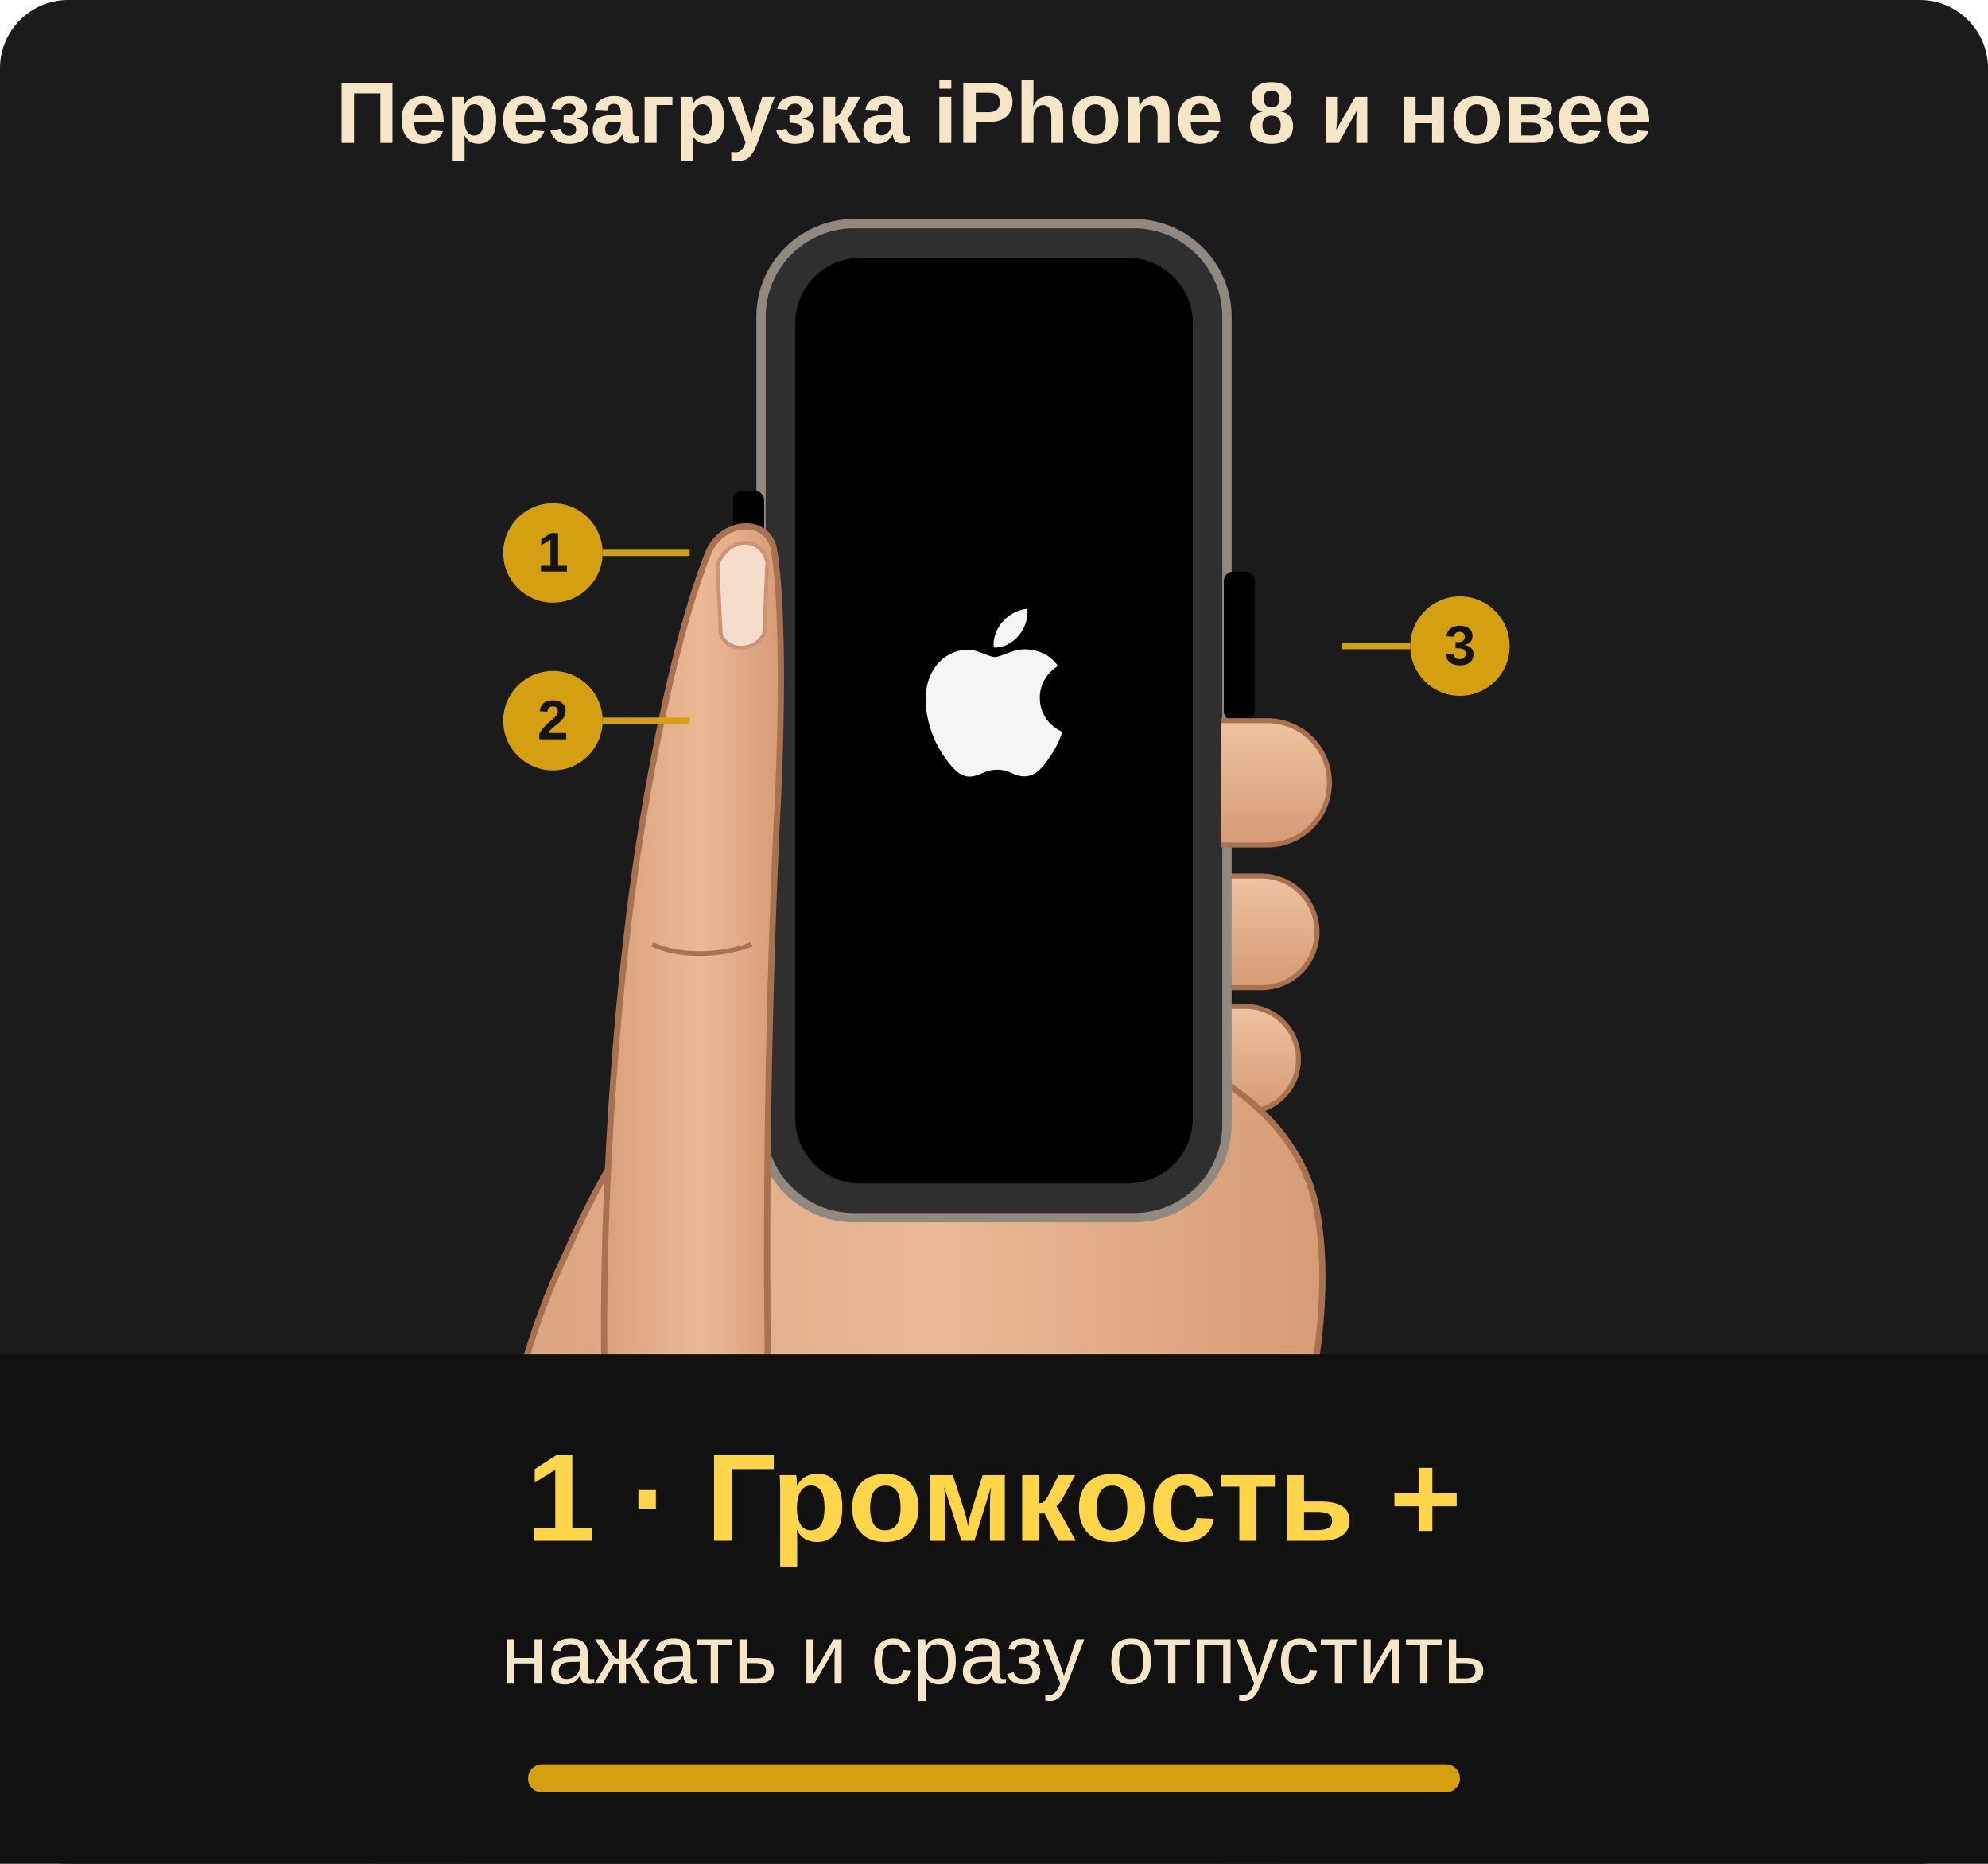
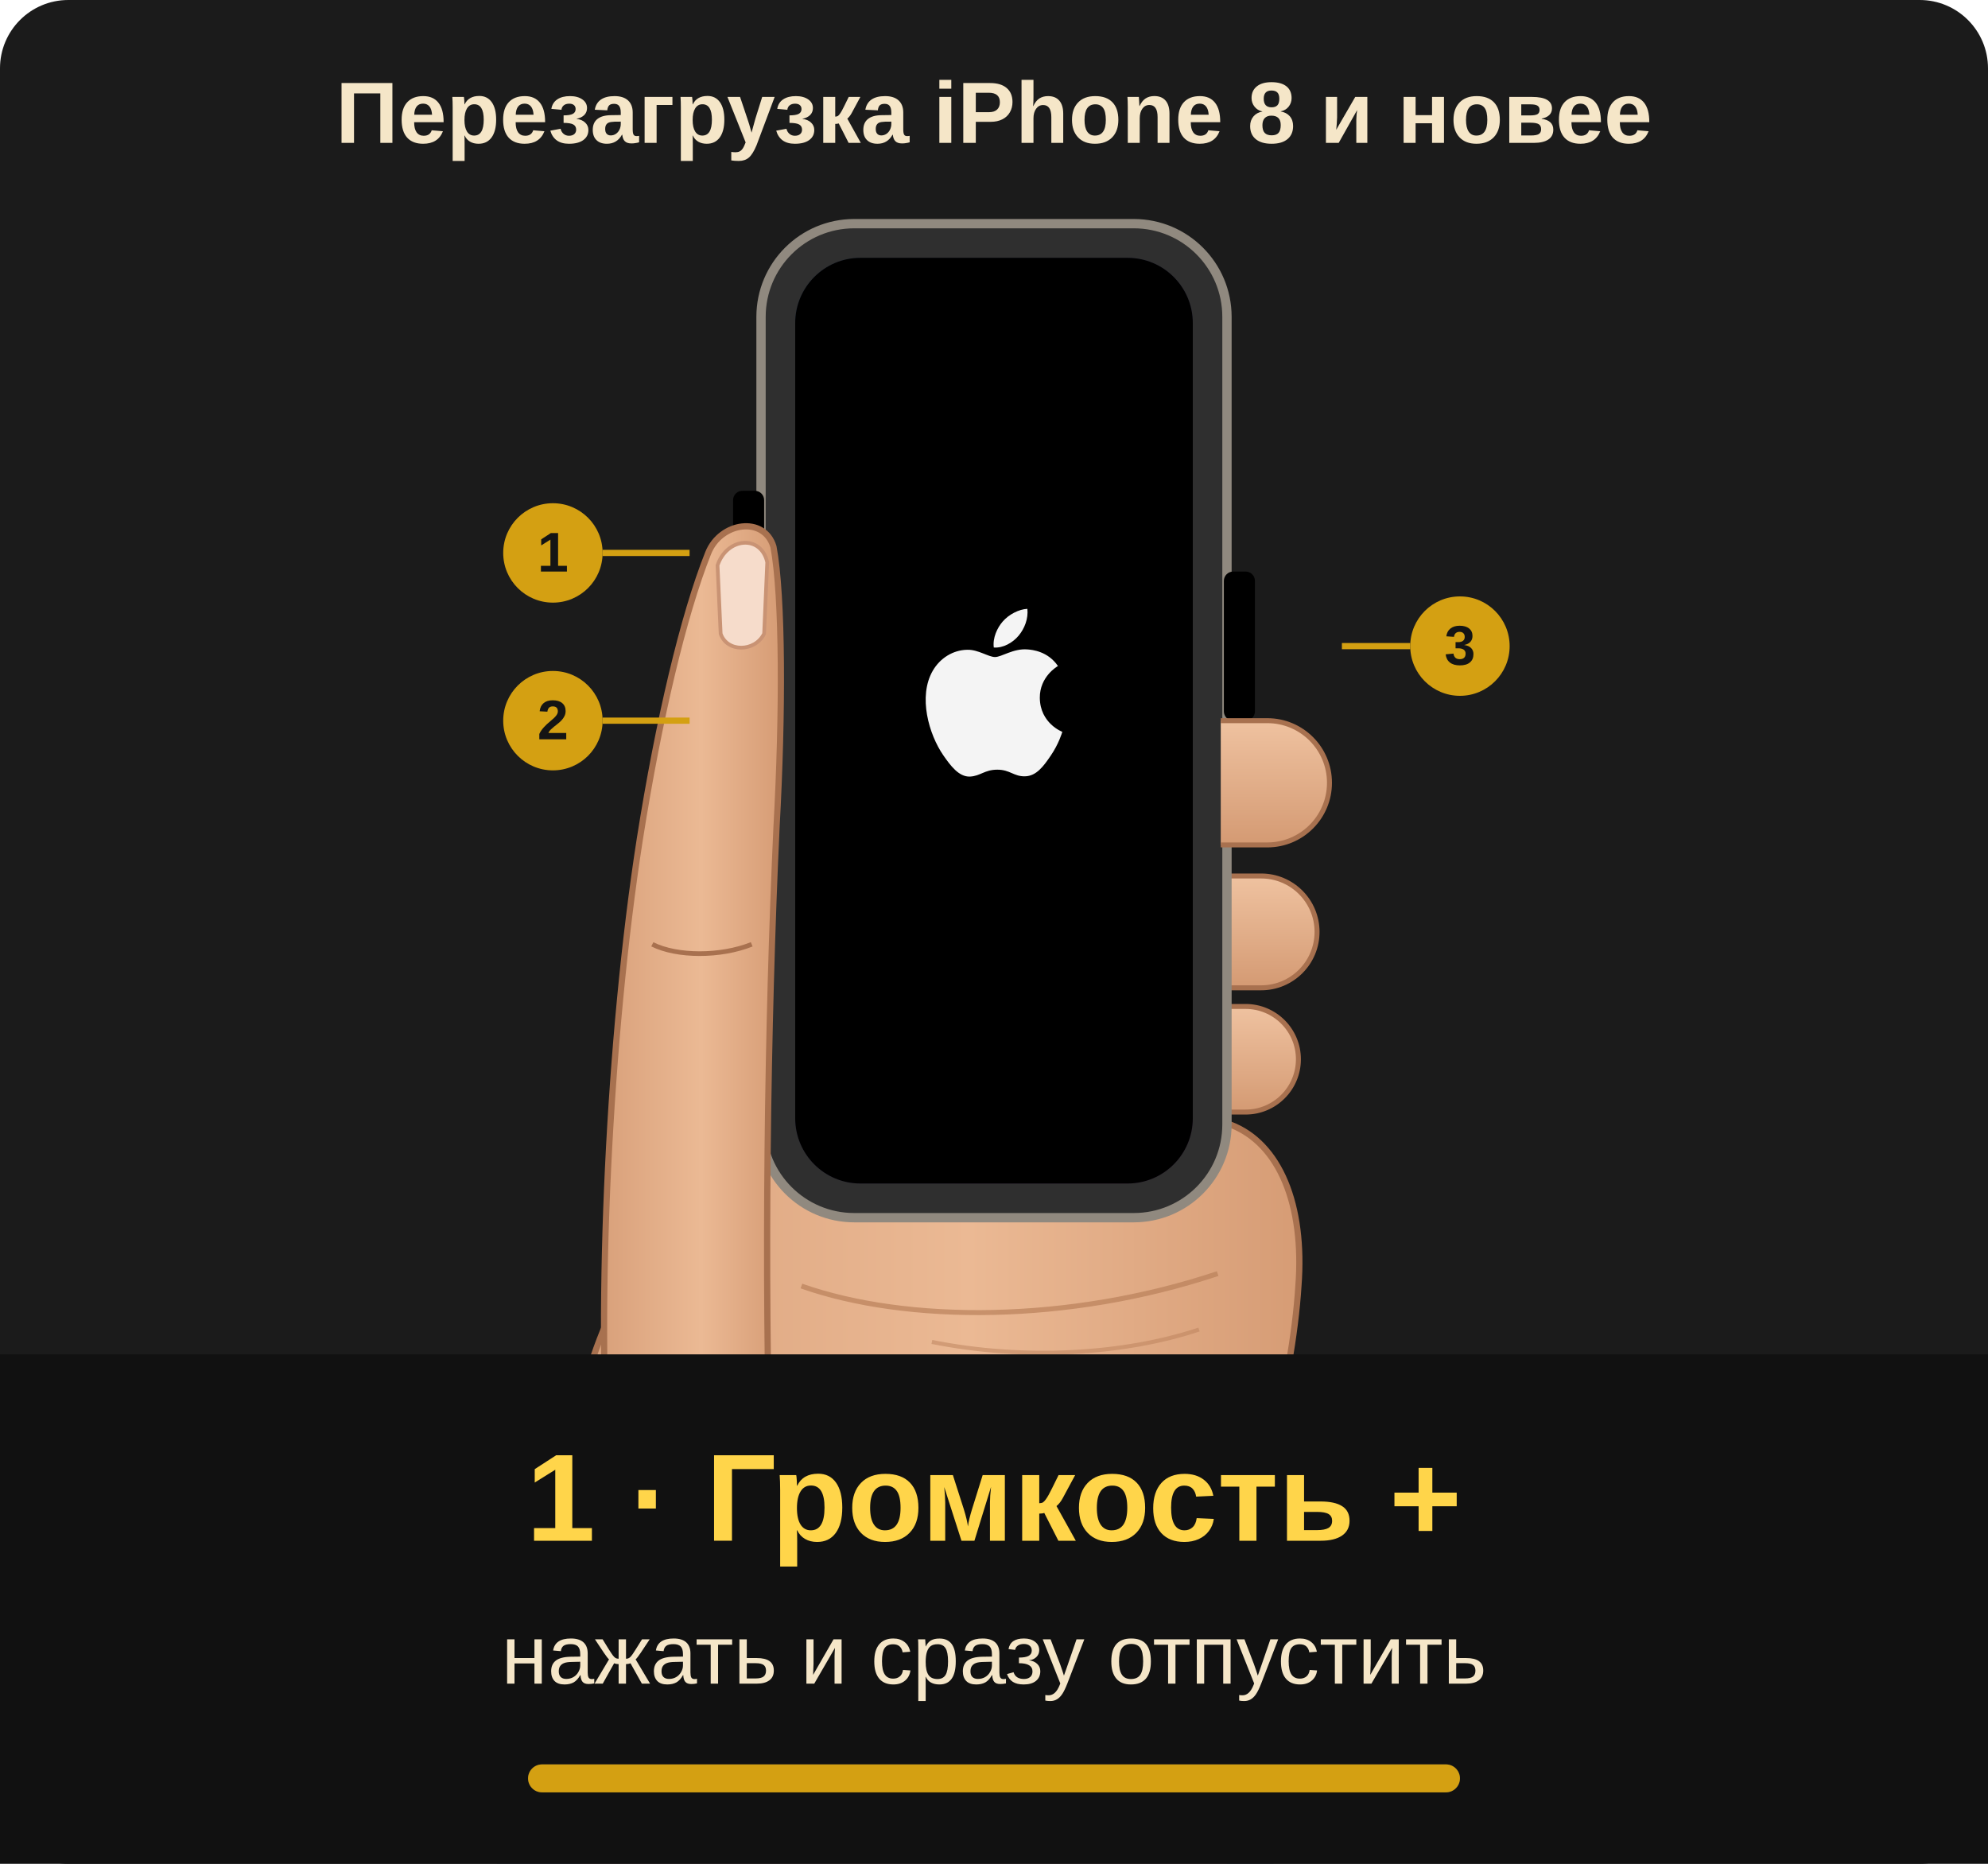
<svg xmlns="http://www.w3.org/2000/svg" viewBox="0 0 640 600" width="640" height="600" role="img" aria-label="Анимация: рука держит iPhone — большой палец нажимает громкость вверх, затем громкость вниз, указательный держит боковую кнопку 10–20 секунд до яблока">
  <style>
    text { font-family: Arial, Helvetica, sans-serif; }
    .th { animation: th 24s infinite ease-in-out; }
    .ix { animation: ix 24s infinite ease-in-out; }
    .v1 { animation: v1 24s infinite; } .v2 { animation: v2 24s infinite; } .sb { animation: sb 24s infinite; }
    .sbg { animation: sbg 24s infinite; }
    @keyframes sbg { 0%, 18.7%, 81.3%, 100% { opacity: 0; } 18.75%, 81.25% { opacity: 0.45; } }
    .bar { animation: bar 24s infinite linear; transform-box: fill-box; transform-origin: left center; }
    .off { animation: off 24s infinite; } .logo { animation: logo 24s infinite; }
    .s1 { animation: s1 24s infinite; } .s2 { animation: s2 24s infinite; }
    .s3 { animation: s3 24s infinite; } .s4 { animation: s4 24s infinite; }
    .c { opacity: 0; animation: c 24s infinite; }
    /* большой палец: жмёт «громкость +», скользит к «громкость −», жмёт; к концу цикла возвращается */
    @keyframes th {
      0%, 5.2% { transform: translate(0, 0); } 5.8%, 7.1% { transform: translate(4px, 0); } 7.5%, 9.2% { transform: translate(0, 0); }
      10.8% { transform: translate(0, 54px); } 11.25%, 12.5% { transform: translate(4px, 54px); } 12.9%, 96% { transform: translate(0, 54px); }
      100% { transform: translate(0, 0); }
    }
    /* указательный: держит боковую 15 с */
    /* указательный: до шага 3 лежит НИЖЕ боковой кнопки (раньше всю анимацию лежал поперёк и «резал её пополам» —
       замечание владельца 26.10), на шаге 3 поднимается на кнопку, жмёт и держит, потом опускается */
    @keyframes ix {
      0%, 15.5% { transform: translate(0, 0); } 18.3% { transform: translate(0, -44px); }
      18.75%, 81.25% { transform: translate(-5px, -44px); } 82.5% { transform: translate(0, -44px); } 86%, 100% { transform: translate(0, 0); }
    }
    @keyframes v1 { 0%, 5.7%, 7.2%, 100% { fill: #d4a012; } 5.8%, 7.1% { fill: #ffe27a; } }
    @keyframes v2 { 0%, 11.2%, 12.6%, 100% { fill: #d4a012; } 11.25%, 12.5% { fill: #ffe27a; } }
    @keyframes sb { 0%, 18.7%, 81.3%, 100% { fill: #d4a012; } 18.75%, 81.25% { fill: #ffe27a; } }
    @keyframes bar { 0%, 18.75% { transform: scaleX(0); } 81.25%, 100% { transform: scaleX(1); } }
    @keyframes off { 0%, 26.5% { opacity: 0; } 28%, 99.5% { opacity: 1; } 100% { opacity: 0; } }
    @keyframes logo { 0%, 78.5% { opacity: 0; } 80%, 99.5% { opacity: 1; } 100% { opacity: 0; } }
    @keyframes s1 { 0%, 8.4% { opacity: 1; } 9%, 100% { opacity: 0; } }
    @keyframes s2 { 0%, 8.4% { opacity: 0; } 9%, 15.9% { opacity: 1; } 16.4%, 100% { opacity: 0; } }
    @keyframes s3 { 0%, 15.9% { opacity: 0; } 16.4%, 78.8% { opacity: 1; } 79.4%, 100% { opacity: 0; } }
    @keyframes s4 { 0%, 78.8% { opacity: 0; } 79.4%, 99.5% { opacity: 1; } 100% { opacity: 0; } }
    @keyframes c { 0%, 4.1% { opacity: 1; } 4.17%, 100% { opacity: 0; } }
    @media (prefers-reduced-motion: reduce) {
      .th, .ix, .v1, .v2, .sb, .bar, .off, .logo, .s1, .s2, .s3, .s4, .c { animation: none; }
      .s2, .s3, .s4, .off, .logo { opacity: 0; }
    }
  </style>
  <defs>
    <linearGradient id="skin" x1="0" y1="0" x2="1" y2="0">
      <stop offset="0" stop-color="#d9a17b" />
      <stop offset="0.55" stop-color="#ebb994" />
      <stop offset="1" stop-color="#d69c75" />
    </linearGradient>
    <linearGradient id="skinV" x1="0" y1="0" x2="0" y2="1">
      <stop offset="0" stop-color="#efc2a0" />
      <stop offset="1" stop-color="#d49a73" />
    </linearGradient>
    <linearGradient id="wall" x1="0" y1="0" x2="1" y2="1">
      <stop offset="0" stop-color="#22324a" />
      <stop offset="1" stop-color="#3a2340" />
    </linearGradient>
  </defs>
  <rect width="640" height="600" rx="22" fill="#1b1b1b" />
  <text x="320" y="46" text-anchor="middle" fill="#f5e6c8" font-size="28" font-weight="700">Перезагрузка iPhone 8 и новее</text>
  <g stroke="#a8714f" stroke-width="1.6">
    <rect x="300" y="282" width="124" height="36" rx="18" fill="url(#skinV)" />
    <rect x="300" y="324" width="118" height="34" rx="17" fill="url(#skinV)" />
    <rect x="300" y="362" width="106" height="28" rx="14" fill="url(#skinV)" />
  </g>
-   <path d="M150 600 C150 520 160 450 182 404 C196 372 214 344 236 330 L330 330 C380 332 418 356 424 390 C430 424 420 470 400 520 L392 600 Z" fill="url(#skin)" stroke="#a8714f" stroke-width="2" />
-   <path d="M120 600 C126 560 140 530 160 512 L400 512 C410 540 414 570 414 600 Z" fill="#3c4250" />
+   <path d="M188 600 C184 548 176 486 190 440 C200 408 220 382 246 366 L396 362 C412 368 420 388 418 414 C416 446 404 486 398 524 L394 600 Z" fill="url(#skin)" stroke="#a8714f" stroke-width="2" />
+   <path d="M258 414 C292 426 344 426 392 410" stroke="#b9805a" stroke-width="1.6" fill="none" opacity="0.7" />
+   <path d="M300 432 C330 438 362 436 386 428" stroke="#b9805a" stroke-width="1.3" fill="none" opacity="0.5" />
+   <path d="M160 600 C166 566 176 540 190 524 L400 524 C408 548 410 574 410 600 Z" fill="#3c4250" />
  <rect x="245" y="72" width="150" height="320" rx="30" fill="#2f2f2f" stroke="#90897f" stroke-width="3" />
  <rect x="256" y="83" width="128" height="298" rx="21" fill="url(#wall)" />
  <rect x="298" y="91" width="44" height="12" rx="6" fill="#141414" />
  <text x="320" y="160" text-anchor="middle" fill="#dfe6f1" font-size="34" font-weight="300">9:41</text>
  <text x="320" y="246" text-anchor="middle" fill="#b9c4d6" font-size="15">экран завис</text>
  <rect class="off" x="256" y="83" width="128" height="298" rx="21" fill="#000" />
  <g class="logo" transform="translate(293 196) scale(2.25)">
    <path fill="#f4f4f4" d="M12.152 6.896c-.948 0-2.415-1.078-3.96-1.04-2.04.027-3.91 1.183-4.961 3.014-2.117 3.675-.546 9.103 1.519 12.09 1.013 1.454 2.208 3.09 3.792 3.039 1.52-.065 2.09-.987 3.935-.987 1.831 0 2.35.987 3.96.948 1.637-.026 2.676-1.48 3.676-2.948 1.156-1.688 1.636-3.325 1.662-3.415-.039-.013-3.182-1.221-3.22-4.857-.026-3.04 2.48-4.494 2.597-4.559-1.429-2.09-3.623-2.324-4.39-2.376-2-.156-3.675 1.09-4.61 1.09zM15.53 3.83c.843-1.012 1.4-2.427 1.245-3.83-1.207.052-2.662.805-3.532 1.818-.78.896-1.454 2.338-1.273 3.714 1.338.104 2.715-.688 3.559-1.701" />
  </g>
  <rect class="v1" x="236" y="158" width="10" height="40" rx="3" />
  <rect class="v2" x="236" y="212" width="10" height="40" rx="3" />
  <rect class="sbg" x="391" y="181" width="16" height="54" rx="6" fill="#ffd54a" opacity="0" />
  <rect class="sb" x="394" y="184" width="10" height="48" rx="3" />
  <clipPath id="rightOfPhone">
    <rect x="393" y="150" width="120" height="140" />
  </clipPath>
  <g clip-path="url(#rightOfPhone)">
    <g class="ix">
      <rect x="300" y="232" width="128" height="40" rx="20" fill="url(#skinV)" stroke="#a8714f" stroke-width="1.6" />
    </g>
  </g>
  <g class="th">
    <path d="M196 476 C192 420 196 334 206 270 C212 232 220 198 228 178 C232 168 246 166 249 176 C252 192 252 230 250 266 C247 330 246 410 248 476 Z" fill="url(#skin)" stroke="#a8714f" stroke-width="2" />
    <path d="M231 182 C234 173 245 172 247 181 L246 204 C243 210 234 210 232 204 Z" fill="#f6dccb" stroke="#c99374" stroke-width="1.2" />
    <path d="M210 304 C218 308 232 308 242 304" stroke="#a8714f" stroke-width="1.5" fill="none" />
  </g>
  <circle cx="178" cy="178" r="16" fill="#d4a012" />
  <text x="178" y="184" text-anchor="middle" fill="#141414" font-size="18" font-weight="700">1</text>
  <line x1="194" y1="178" x2="222" y2="178" stroke="#d4a012" stroke-width="2" />
  <circle cx="178" cy="232" r="16" fill="#d4a012" />
  <text x="178" y="238" text-anchor="middle" fill="#141414" font-size="18" font-weight="700">2</text>
  <line x1="194" y1="232" x2="222" y2="232" stroke="#d4a012" stroke-width="2" />
  <circle cx="470" cy="208" r="16" fill="#d4a012" />
  <text x="470" y="214" text-anchor="middle" fill="#141414" font-size="18" font-weight="700">3</text>
  <line x1="432" y1="208" x2="454" y2="208" stroke="#d4a012" stroke-width="2" />
  <g font-size="34" font-weight="700" fill="#ffd54a" text-anchor="middle">
    <text class="c" x="540" y="262" style="animation-delay:4.5s">1 с</text>
    <text class="c" x="540" y="262" style="animation-delay:5.5s">2 с</text>
    <text class="c" x="540" y="262" style="animation-delay:6.5s">3 с</text>
    <text class="c" x="540" y="262" style="animation-delay:7.5s">4 с</text>
    <text class="c" x="540" y="262" style="animation-delay:8.5s">5 с</text>
    <text class="c" x="540" y="262" style="animation-delay:9.5s">6 с</text>
    <text class="c" x="540" y="262" style="animation-delay:10.5s">7 с</text>
    <text class="c" x="540" y="262" style="animation-delay:11.5s">8 с</text>
    <text class="c" x="540" y="262" style="animation-delay:12.5s">9 с</text>
    <text class="c" x="540" y="262" style="animation-delay:13.5s">10 с</text>
    <text class="c" x="540" y="262" style="animation-delay:14.5s">11 с</text>
    <text class="c" x="540" y="262" style="animation-delay:15.5s">12 с</text>
    <text class="c" x="540" y="262" style="animation-delay:16.5s">13 с</text>
    <text class="c" x="540" y="262" style="animation-delay:17.5s">14 с</text>
    <text class="c" x="540" y="262" style="animation-delay:18.5s">15 с</text>
  </g>
  <rect x="0" y="436" width="640" height="164" fill="#111" />
  <g class="s1">
    <text x="320" y="496" text-anchor="middle" fill="#ffd54a" font-size="40" font-weight="700">1 · Громкость +</text>
    <text x="320" y="542" text-anchor="middle" fill="#f5e6c8" font-size="27">нажать и сразу отпустить</text>
  </g>
  <g class="s2" opacity="0">
    <text x="320" y="496" text-anchor="middle" fill="#ffd54a" font-size="40" font-weight="700">2 · Громкость −</text>
    <text x="320" y="542" text-anchor="middle" fill="#f5e6c8" font-size="27">нажать и сразу отпустить</text>
  </g>
  <g class="s3" opacity="0">
    <text x="320" y="496" text-anchor="middle" fill="#ffd54a" font-size="40" font-weight="700">3 · Держите боковую</text>
    <text x="320" y="542" text-anchor="middle" fill="#f5e6c8" font-size="25">10–20 секунд, экран погаснет — не отпускайте</text>
  </g>
  <g class="s4" opacity="0">
    <text x="320" y="496" text-anchor="middle" fill="#7fd48a" font-size="40" font-weight="700">Появилось яблоко ✓</text>
    <text x="320" y="542" text-anchor="middle" fill="#f5e6c8" font-size="27">отпускайте — телефон загружается</text>
  </g>
  <rect x="170" y="568" width="300" height="9" rx="4.5" fill="#333" />
  <rect class="bar" x="170" y="568" width="300" height="9" rx="4.5" fill="#d4a012" />
</svg>
